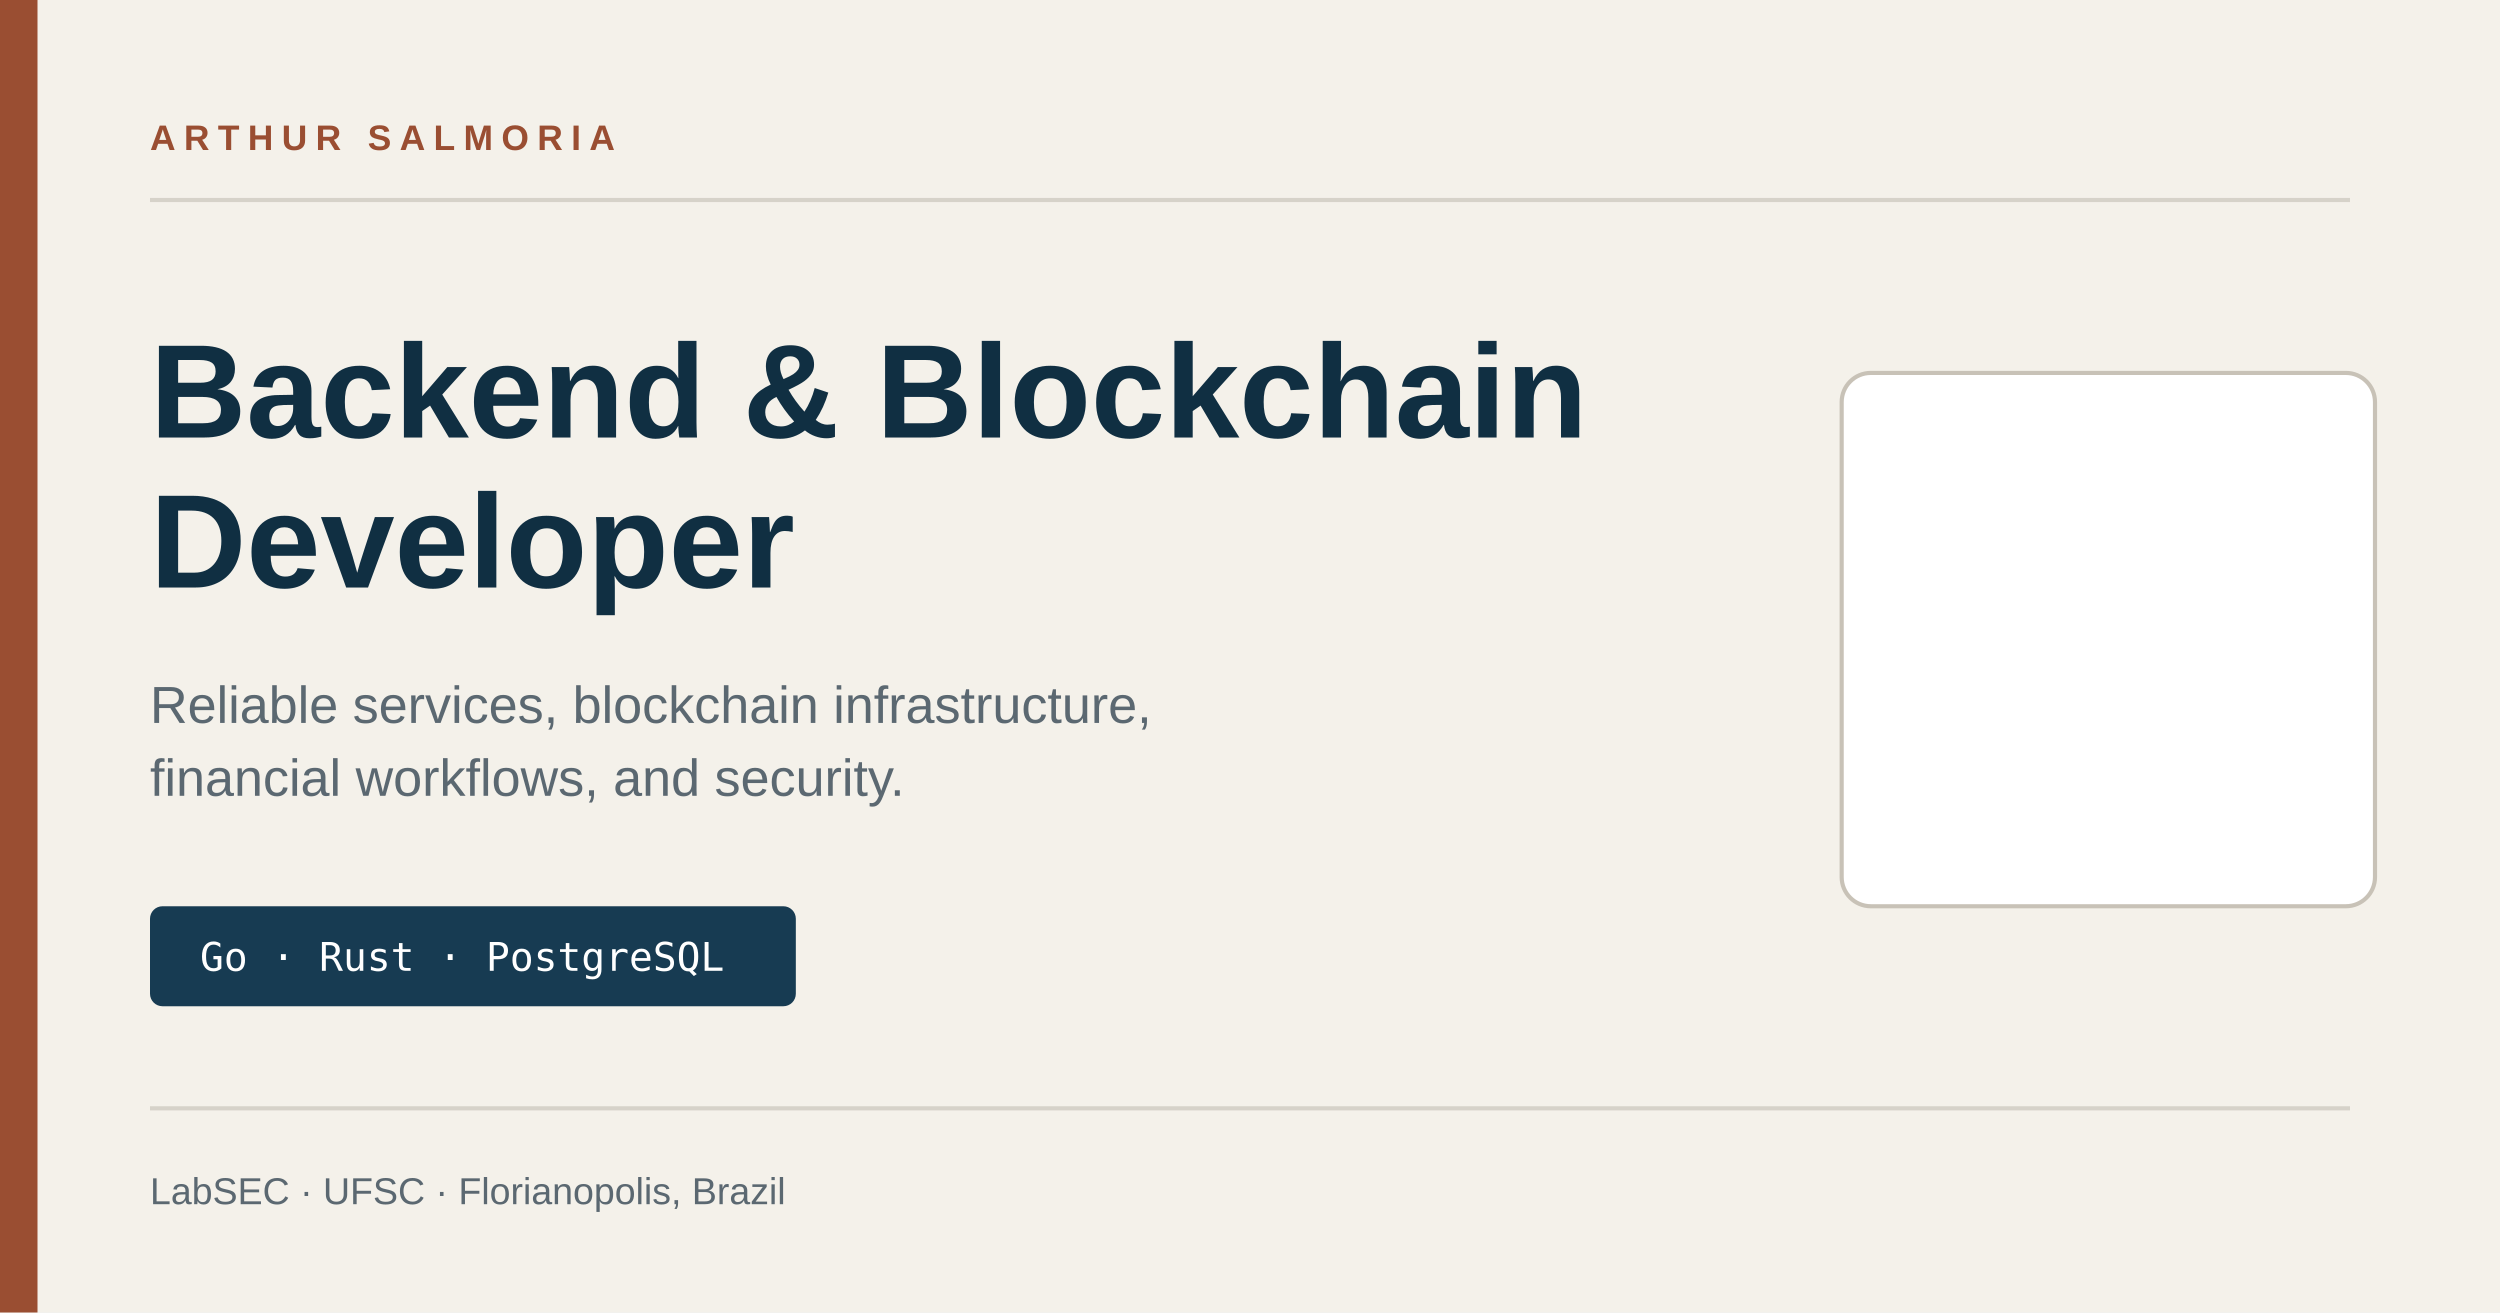
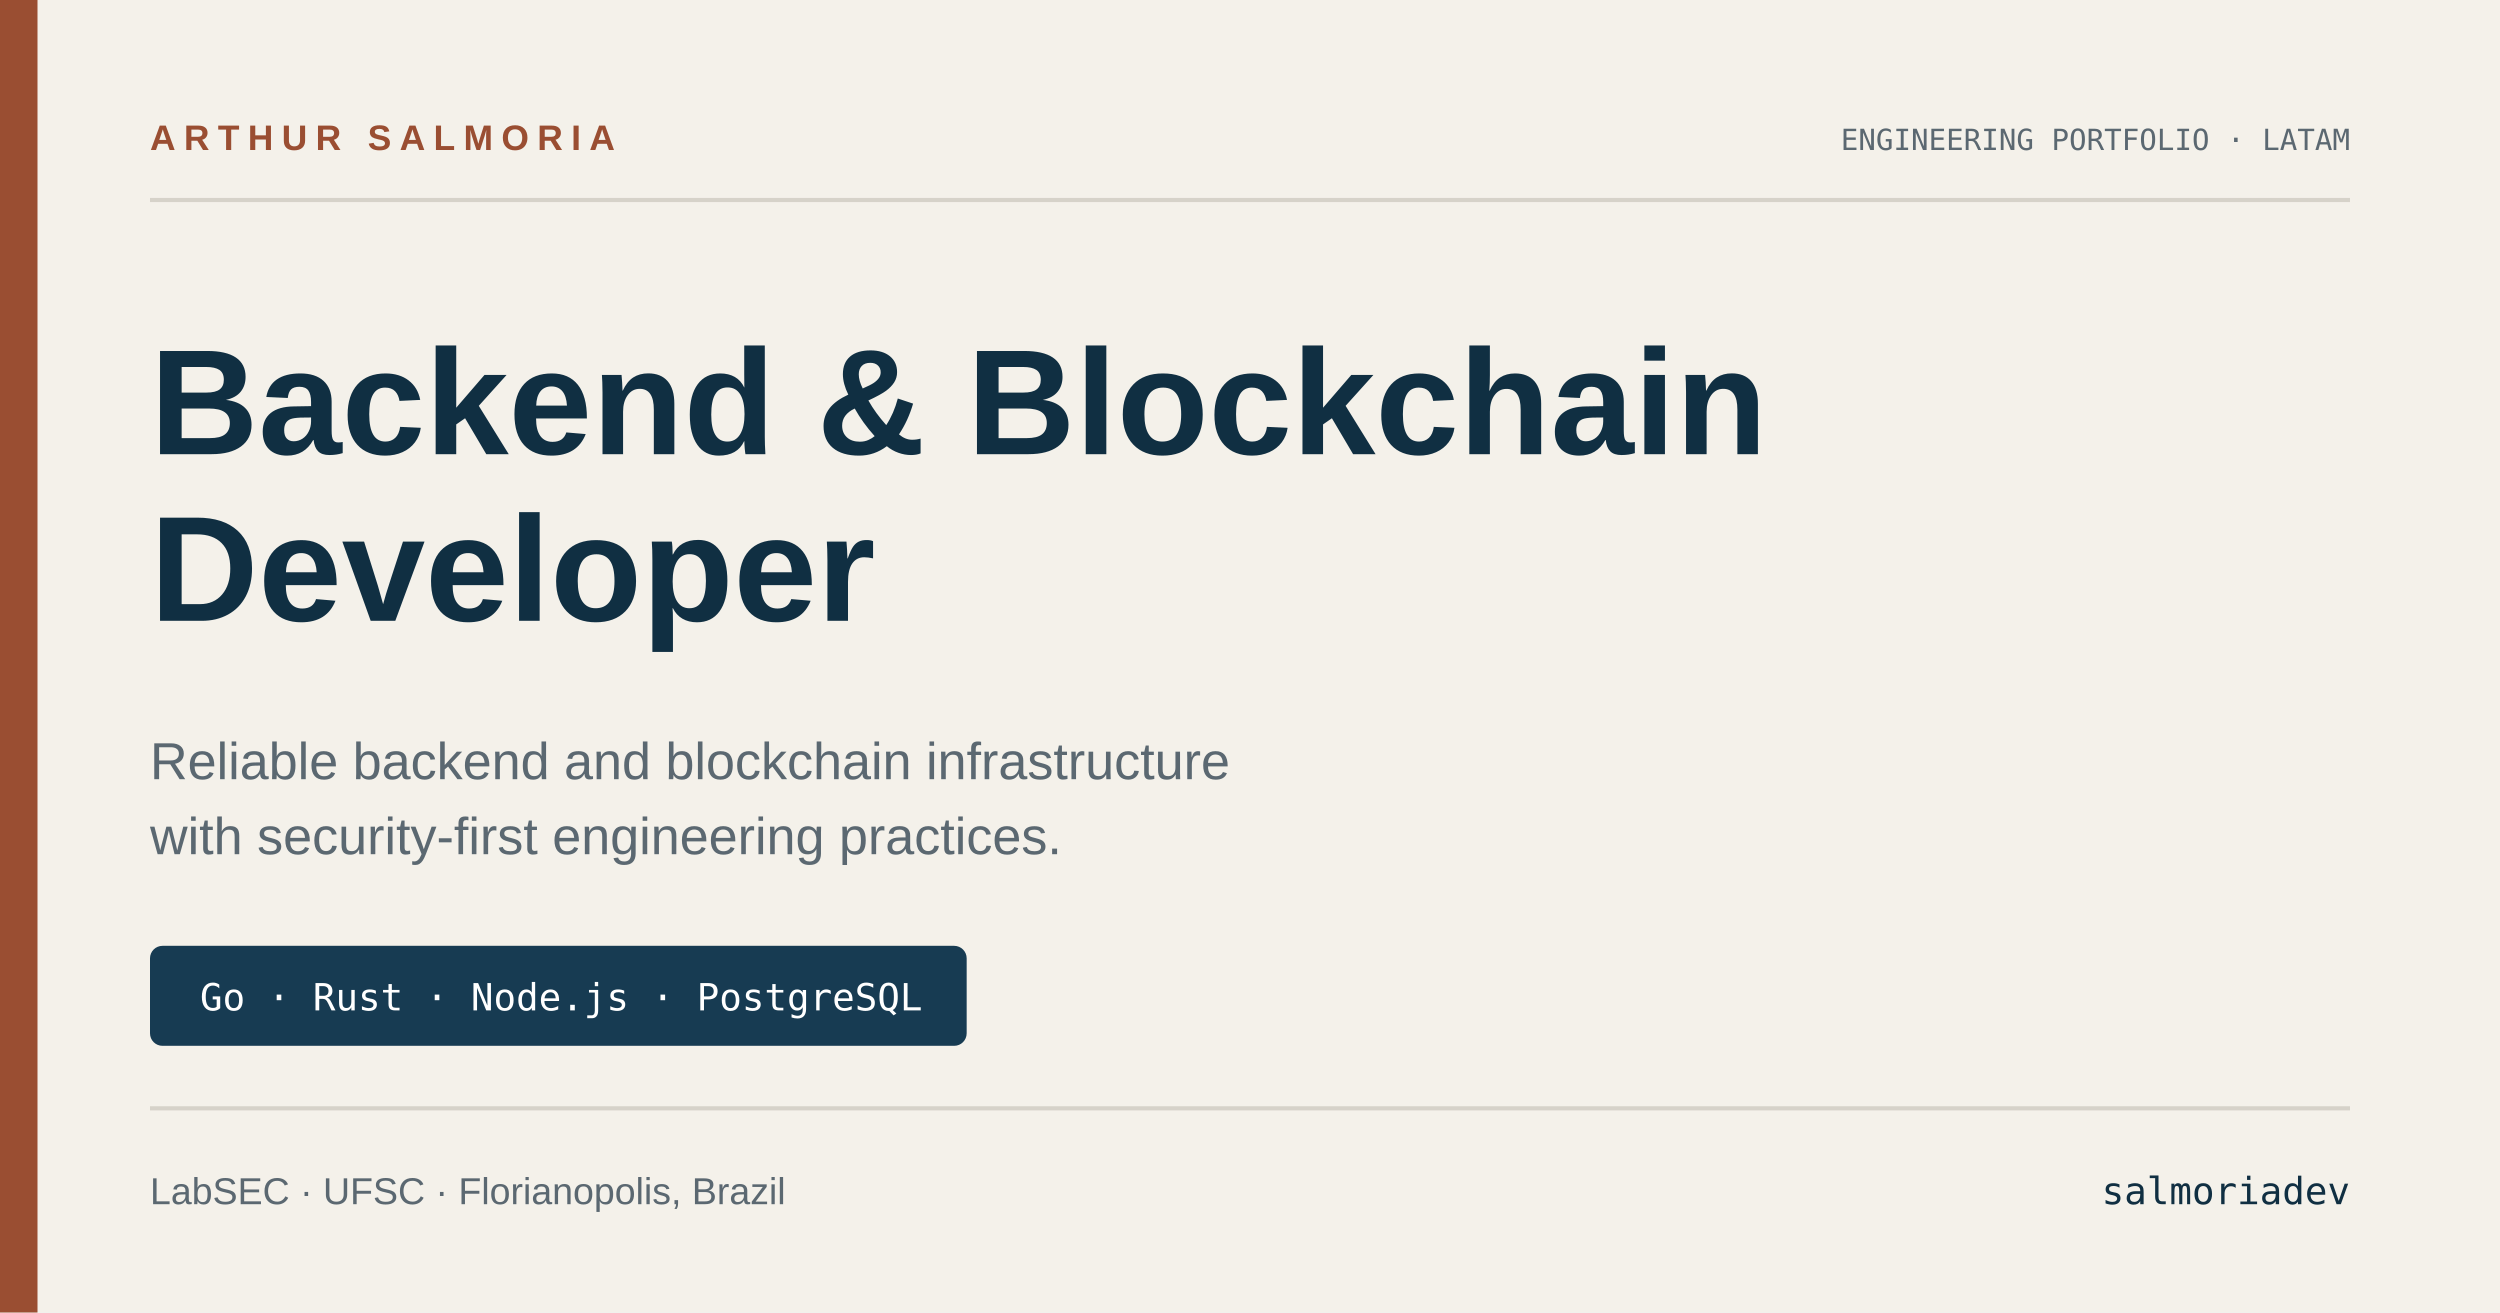
<svg xmlns="http://www.w3.org/2000/svg" width="1200" height="630" viewBox="0 0 1200 630" role="img" aria-labelledby="title desc">
  <rect width="1200" height="630" fill="#f4f1ea" />
  <rect width="18" height="630" fill="#9a4e32" />
  <path d="M72 96h1056M72 532h1056" stroke="#d6d2c9" stroke-width="2" />
  <g font-family="Arial, sans-serif">
    <text x="72" y="72" fill="#9a4e32" font-size="17" font-weight="700" letter-spacing="4">ARTHUR SALMORIA</text>
-     <text x="72" y="210" fill="#102f42" font-size="64" font-weight="700">Backend &amp; Blockchain</text>
-     <text x="72" y="282" fill="#102f42" font-size="64" font-weight="700">Developer</text>
-     <text x="72" y="347" fill="#5b6871" font-size="25">Reliable services, blockchain infrastructure,</text>
-     <text x="72" y="382" fill="#5b6871" font-size="25">financial workflows, and security.</text>
-     <rect x="72" y="435" width="310" height="48" rx="6" fill="#173b52" />
-     <text x="96" y="466" fill="#ffffff" font-size="19" font-family="monospace">Go · Rust · PostgreSQL</text>
+     <text x="1128" y="72" fill="#5b6871" font-size="14" font-family="monospace" text-anchor="end">ENGINEERING PORTFOLIO · LATAM</text>
+     <text x="72" y="218" fill="#102f42" font-size="72" font-weight="700">Backend &amp; Blockchain</text>
+     <text x="72" y="298" fill="#102f42" font-size="72" font-weight="700">Developer</text>
+     <text x="72" y="374" fill="#5b6871" font-size="25">Reliable backend and blockchain infrastructure</text>
+     <text x="72" y="410" fill="#5b6871" font-size="25">with security-first engineering practices.</text>
+     <rect x="72" y="454" width="392" height="48" rx="6" fill="#173b52" />
+     <text x="96" y="485" fill="#ffffff" font-size="18" font-family="monospace">Go · Rust · Node.js · PostgreSQL</text>
    <text x="72" y="578" fill="#5b6871" font-size="18">LabSEC · UFSC · Florianopolis, Brazil</text>
+     <text x="1128" y="578" fill="#102f42" font-size="18" font-family="monospace" text-anchor="end">salmoriadev</text>
  </g>
-   <rect x="884" y="179" width="256" height="256" rx="14" fill="#ffffff" stroke="#c8c2b7" stroke-width="2" />
</svg>
